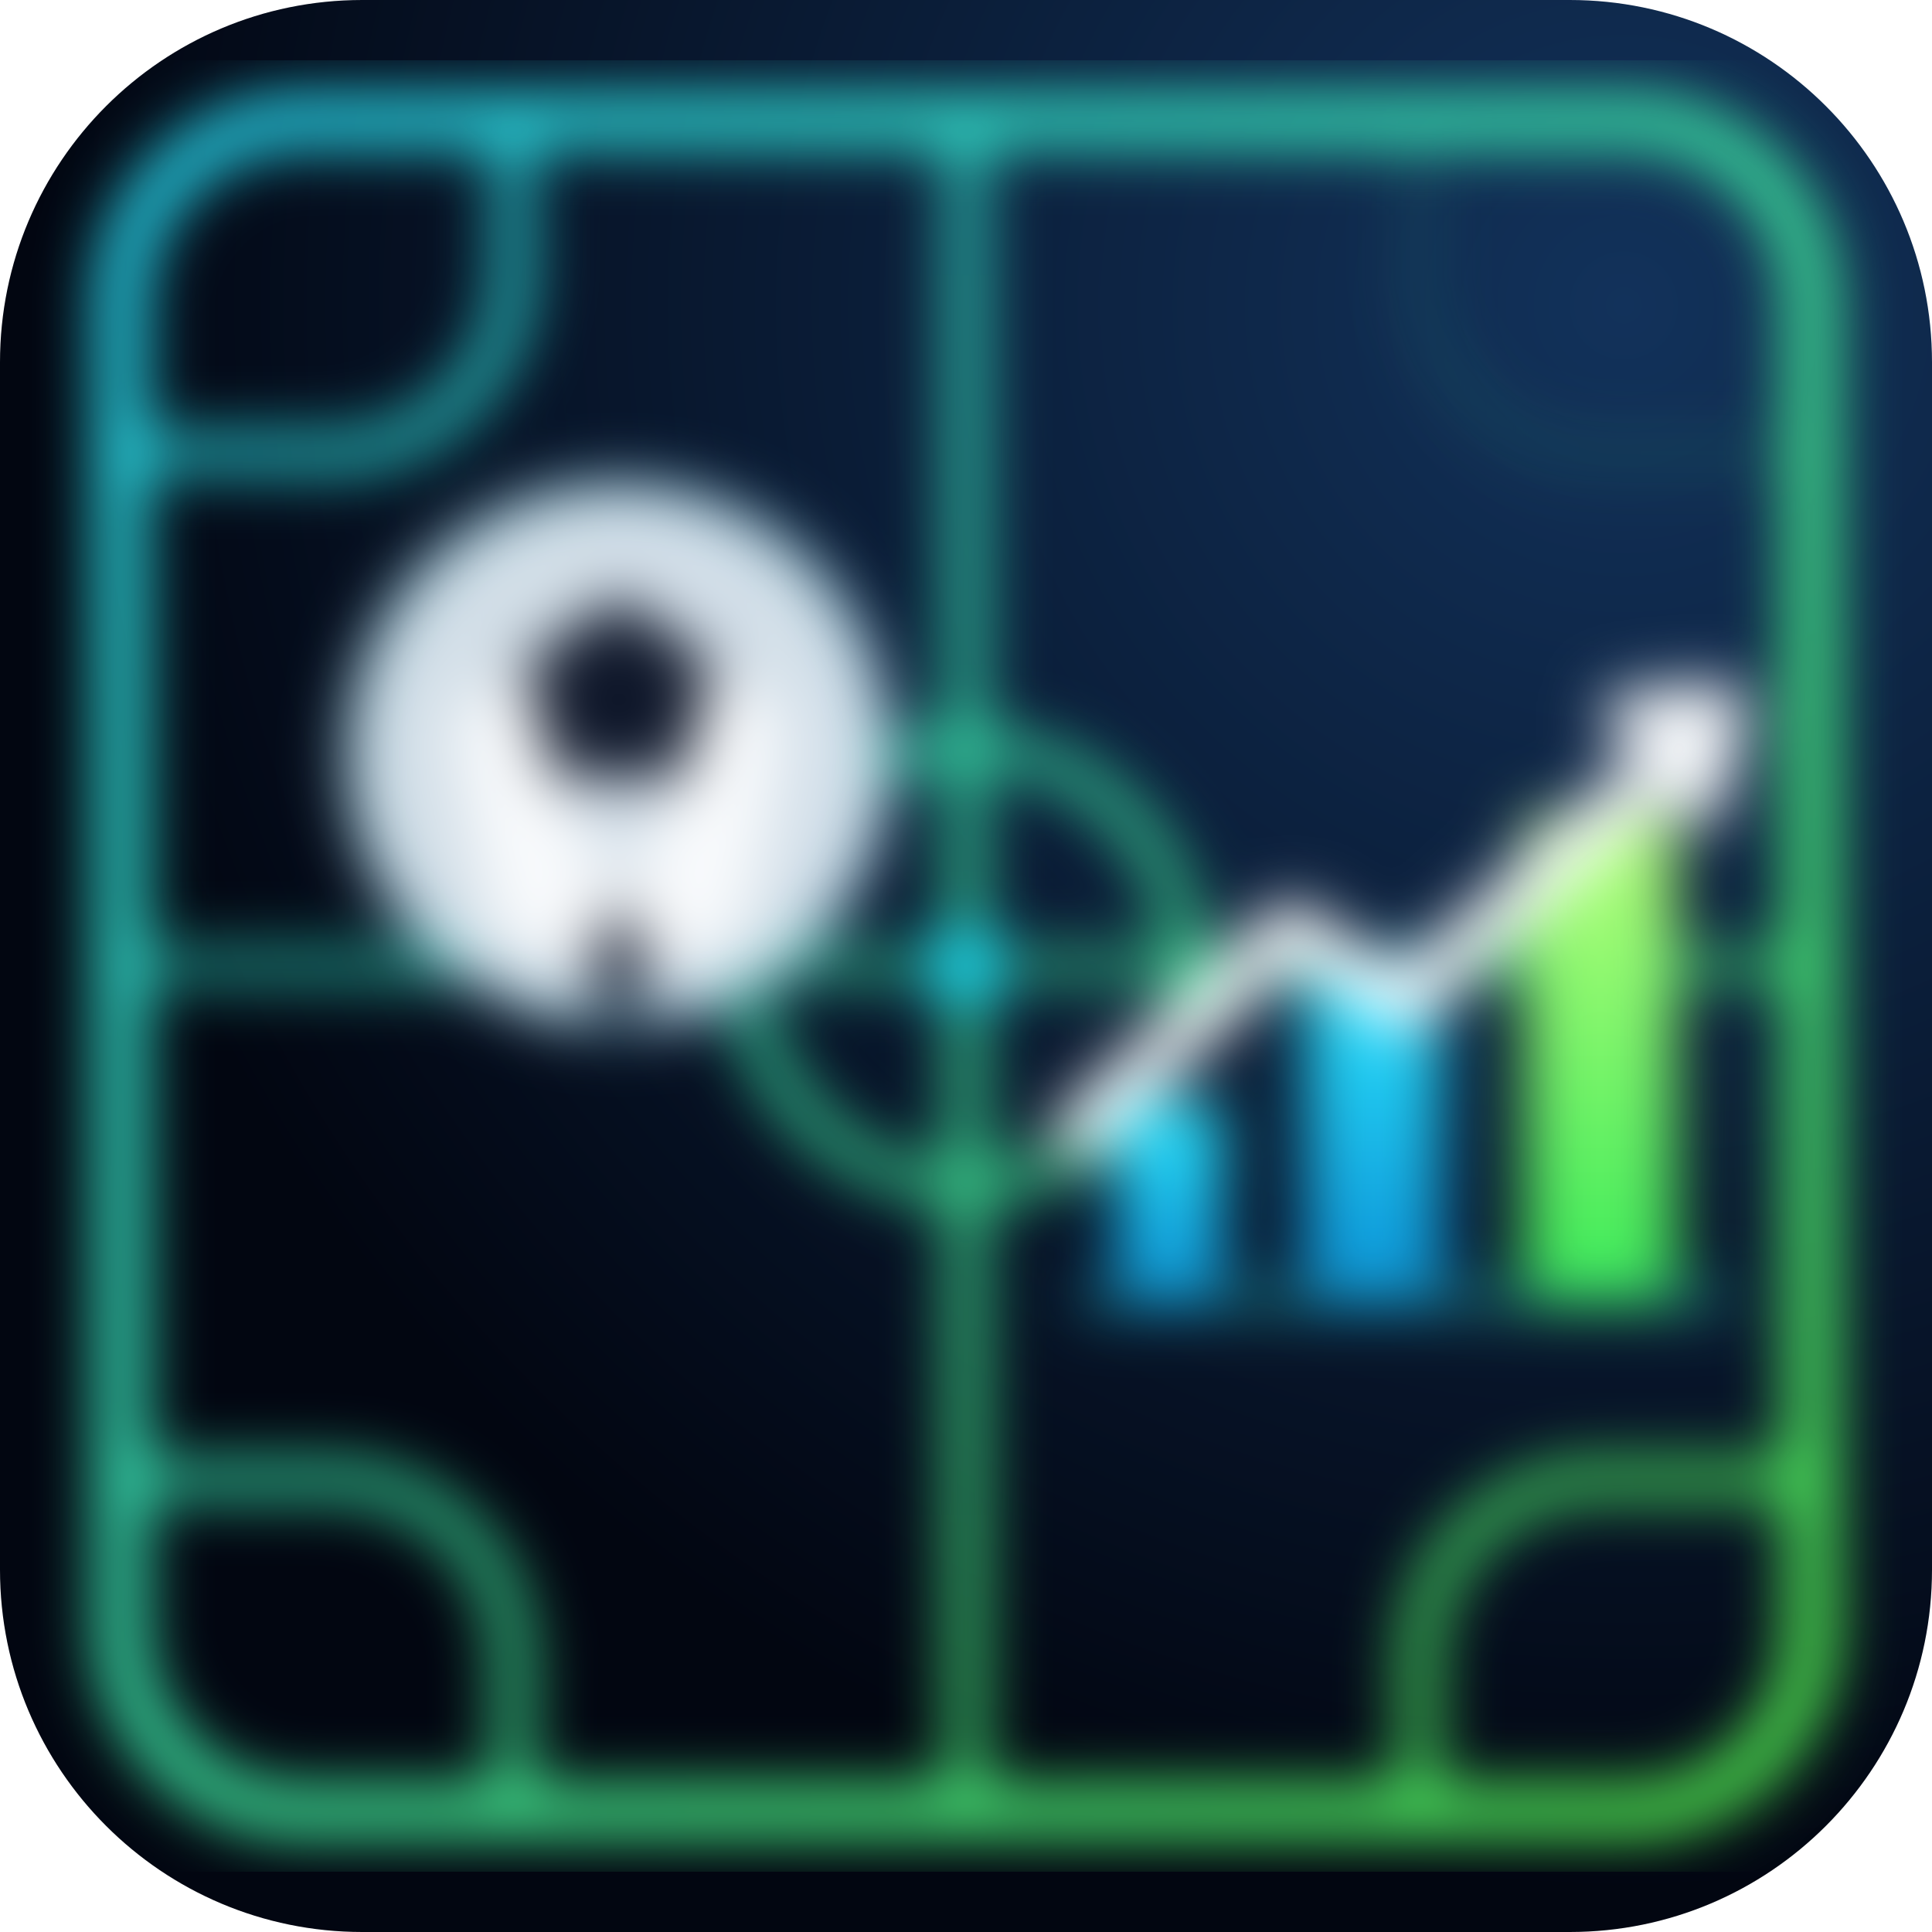
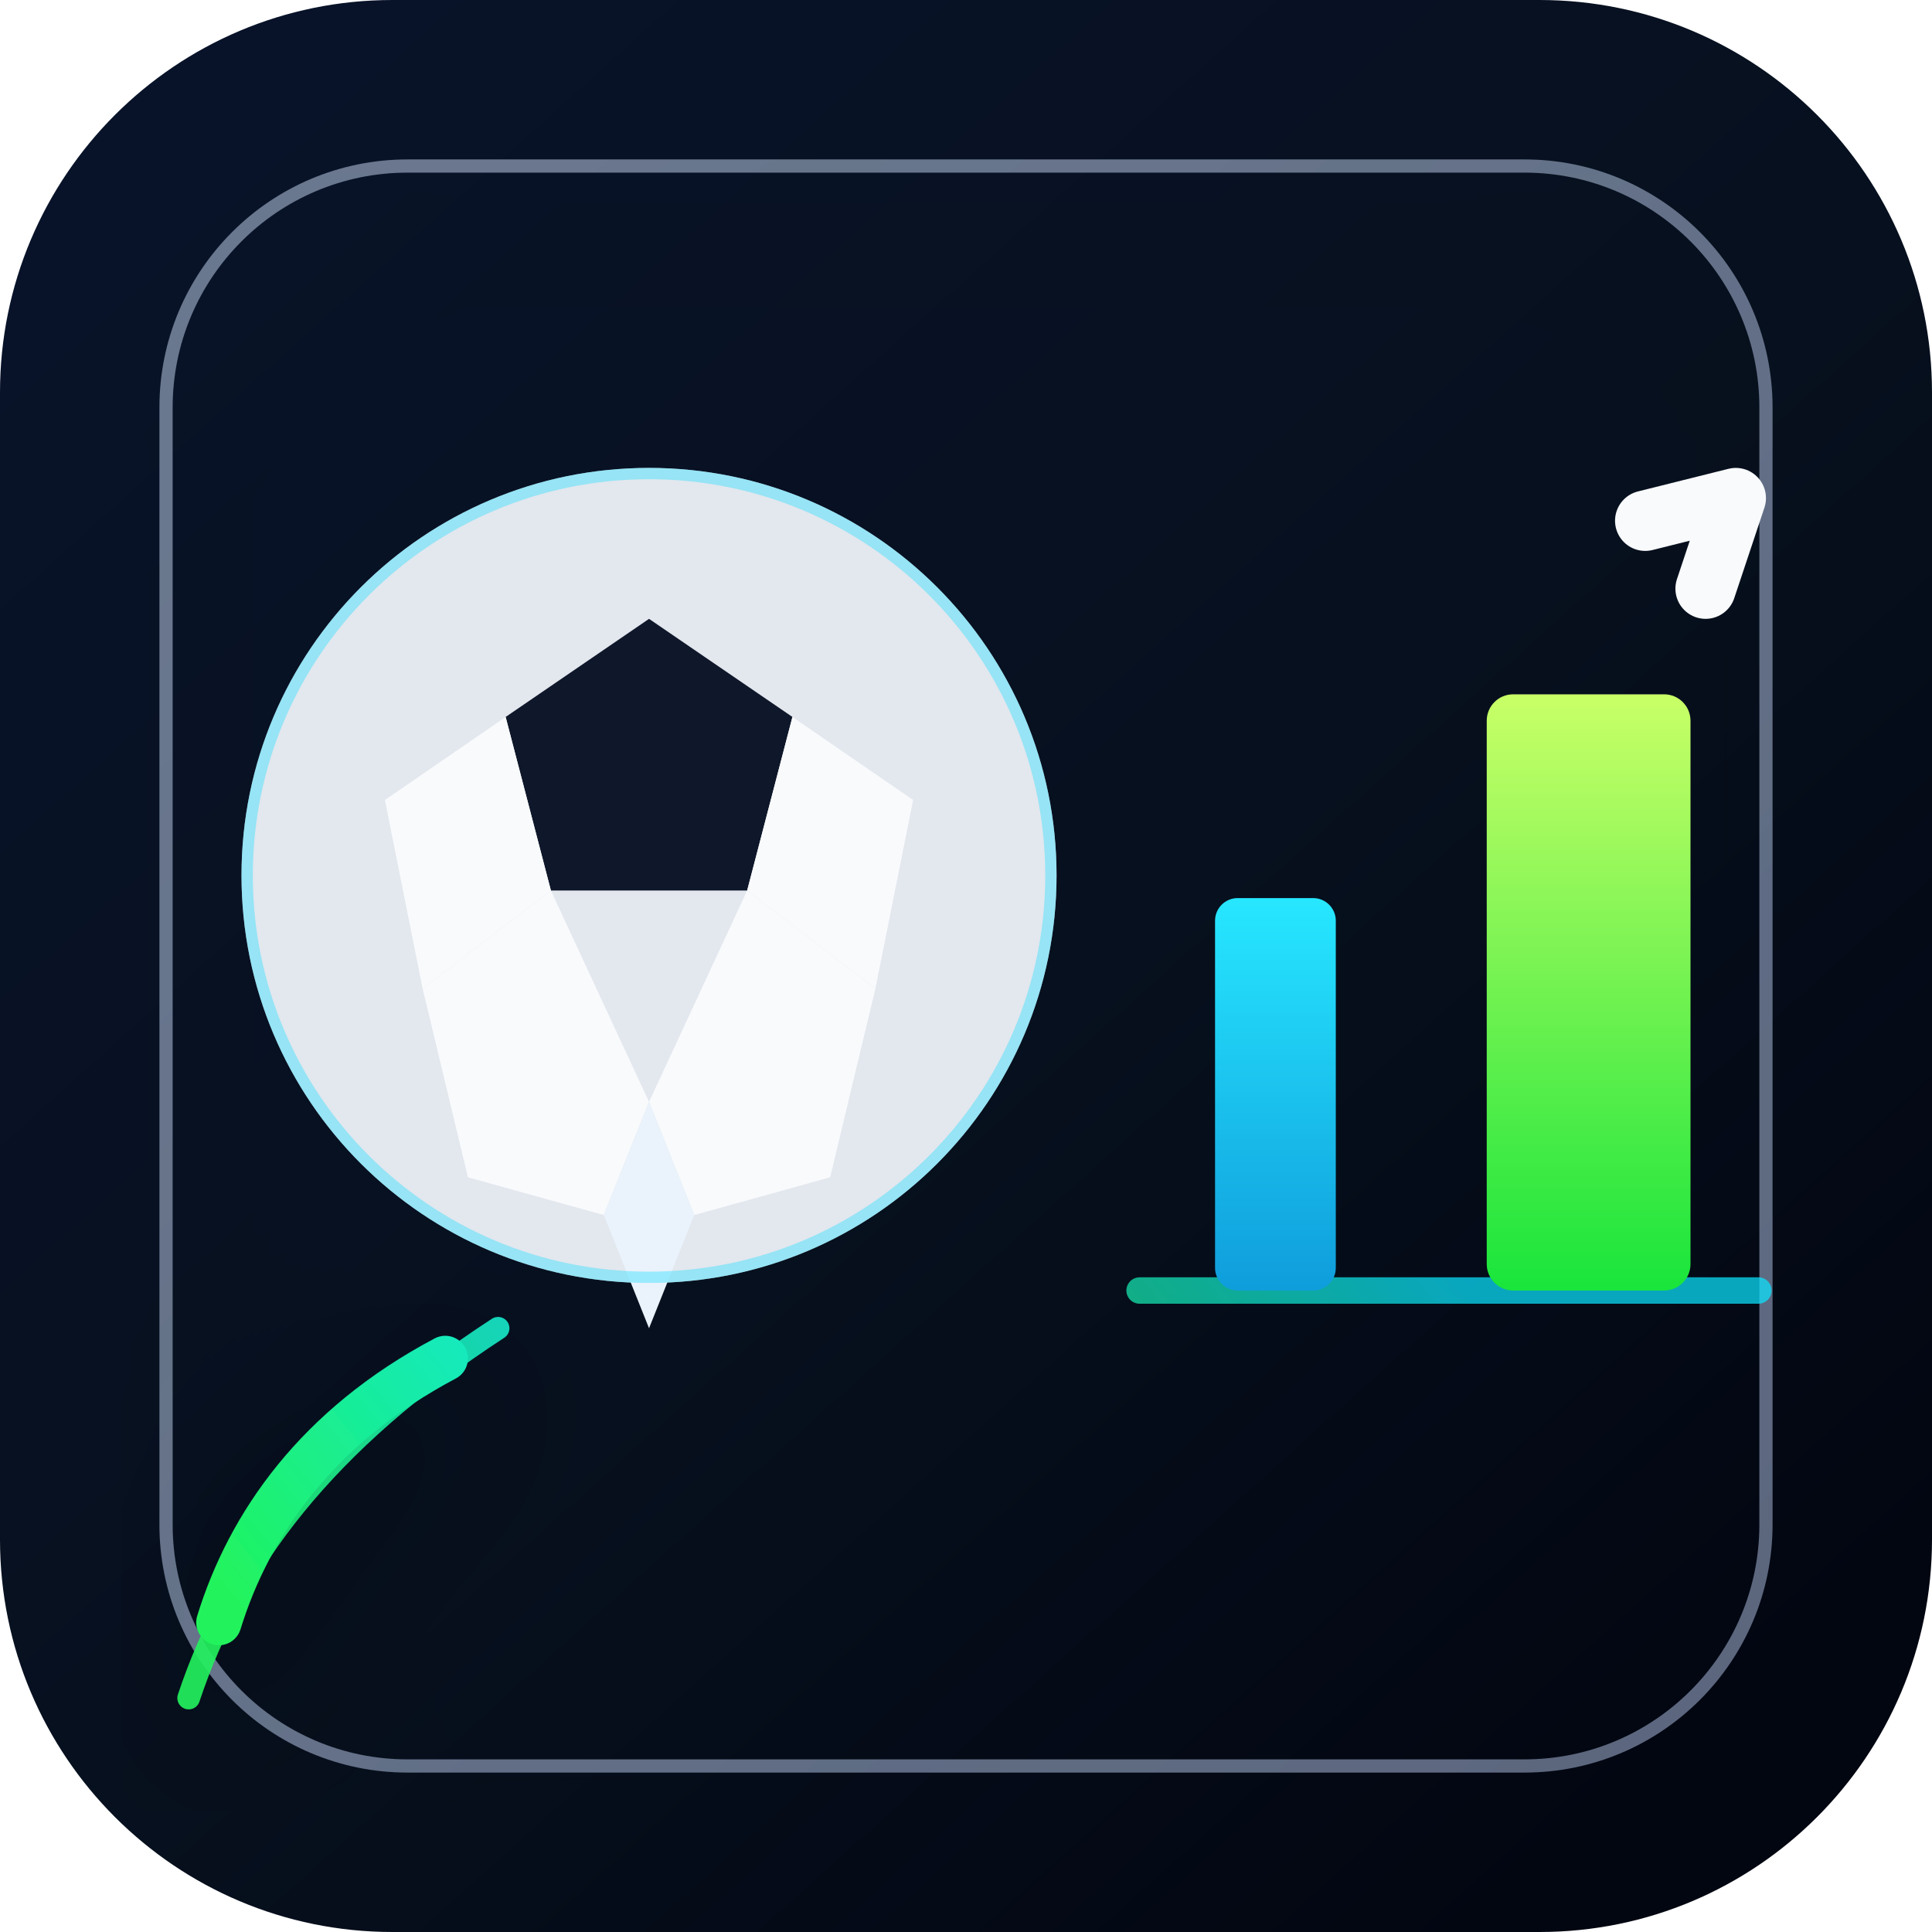
<svg xmlns="http://www.w3.org/2000/svg" width="512" height="512" viewBox="0 0 512 512" fill="none">
  <defs>
-     <linearGradient id="fieldStroke" x1="48" y1="56" x2="464" y2="456" gradientUnits="userSpaceOnUse">
-       <stop stop-color="#2BE8FF" />
-       <stop offset="1" stop-color="#57FF58" />
+     <linearGradient id="bg" x1="56" y1="40" x2="442" y2="470" gradientUnits="userSpaceOnUse">
+       <stop stop-color="#081329" />
+       <stop offset="0.55" stop-color="#07101E" />
+       <stop offset="1" stop-color="#020611" />
    </linearGradient>
-     <linearGradient id="barA" x1="0" y1="0" x2="0" y2="1">
-       <stop stop-color="#2BE8FF" />
-       <stop offset="1" stop-color="#0B91D6" />
+     <linearGradient id="frame" x1="52" y1="58" x2="448" y2="454" gradientUnits="userSpaceOnUse">
+       <stop stop-color="#91A0B8" />
+       <stop offset="1" stop-color="#7E8CA8" />
    </linearGradient>
-     <linearGradient id="barB" x1="0" y1="0" x2="0" y2="1">
-       <stop stop-color="#3AF2FF" />
-       <stop offset="1" stop-color="#14B8A6" />
+     <linearGradient id="accent" x1="72" y1="436" x2="190" y2="342" gradientUnits="userSpaceOnUse">
+       <stop stop-color="#21F35D" />
+       <stop offset="1" stop-color="#0BE3FF" />
    </linearGradient>
-     <linearGradient id="barC" x1="0" y1="0" x2="0" y2="1">
-       <stop stop-color="#B7FF7A" />
-       <stop offset="1" stop-color="#3BEA59" />
+     <linearGradient id="bar1" x1="0" y1="0" x2="0" y2="1">
+       <stop stop-color="#27E7FF" />
+       <stop offset="1" stop-color="#0F9DDC" />
    </linearGradient>
-     <radialGradient id="bgGlow" cx="0" cy="0" r="1" gradientUnits="userSpaceOnUse" gradientTransform="translate(430 84) rotate(131.634) scale(416.798)">
-       <stop stop-color="#12325B" />
-       <stop offset="1" stop-color="#020611" />
-     </radialGradient>
-     <filter id="softGlow" x="8" y="16" width="496" height="480" filterUnits="userSpaceOnUse" color-interpolation-filters="sRGB">
-       <feFlood flood-opacity="0" result="BackgroundImageFix" />
-       <feBlend mode="normal" in="SourceGraphic" in2="BackgroundImageFix" result="shape" />
-       <feGaussianBlur stdDeviation="8" result="effect1_foregroundBlur" />
+     <linearGradient id="bar2" x1="0" y1="0" x2="0" y2="1">
+       <stop stop-color="#C9FF67" />
+       <stop offset="1" stop-color="#19E53B" />
+     </linearGradient>
+     <filter id="greenGlow" x="262" y="22" width="210" height="238" filterUnits="userSpaceOnUse" color-interpolation-filters="sRGB">
+       <feGaussianBlur stdDeviation="16" result="blur" />
+       <feMerge>
+         <feMergeNode in="blur" />
+         <feMergeNode in="SourceGraphic" />
+       </feMerge>
+     </filter>
+     <filter id="softShadow" x="32" y="32" width="448" height="448" filterUnits="userSpaceOnUse" color-interpolation-filters="sRGB">
+       <feDropShadow dx="0" dy="14" stdDeviation="24" flood-color="#020617" flood-opacity="0.55" />
    </filter>
  </defs>
-   <rect width="512" height="512" rx="96" fill="url(#bgGlow)" />
-   <g filter="url(#softGlow)">
-     <rect x="32" y="32" width="448" height="448" rx="48" stroke="url(#fieldStroke)" stroke-width="12" />
-     <path d="M32 120H88C114.51 120 136 98.51 136 72V32" stroke="url(#fieldStroke)" stroke-width="8" />
-     <path d="M32 392H88C114.51 392 136 413.49 136 440V480" stroke="url(#fieldStroke)" stroke-width="8" />
-     <path d="M480 120H424C397.49 120 376 98.51 376 72V32" stroke="url(#fieldStroke)" stroke-width="8" opacity=".12" />
-     <path d="M480 392H424C397.49 392 376 413.49 376 440V480" stroke="url(#fieldStroke)" stroke-width="8" />
-     <path d="M256 32V480" stroke="url(#fieldStroke)" stroke-width="8" />
-     <path d="M32 256H480" stroke="url(#fieldStroke)" stroke-width="8" opacity=".72" />
-     <circle cx="256" cy="256" r="58" stroke="url(#fieldStroke)" stroke-width="8" opacity=".92" />
-     <circle cx="256" cy="256" r="10" fill="#1BE7FF" />
-     <g transform="translate(92 128)">
-       <circle cx="72" cy="72" r="72" fill="#EAF6FF" />
-       <circle cx="72" cy="72" r="72" fill="url(#bgGlow)" opacity=".1" />
-       <path d="M72 30L97 48L89 78H55L47 48L72 30Z" fill="#0F172A" />
-       <path d="M47 48L27 62L33 96L55 78L47 48Z" fill="#F8FAFC" />
-       <path d="M97 48L117 62L111 96L89 78L97 48Z" fill="#F8FAFC" />
-       <path d="M55 78L33 96L40 122L64 128L72 110L55 78Z" fill="#F8FAFC" />
-       <path d="M89 78L111 96L104 122L80 128L72 110L89 78Z" fill="#F8FAFC" />
-       <path d="M64 128L72 110L80 128L72 150L64 128Z" fill="#0F172A" />
-       <circle cx="72" cy="72" r="71" stroke="#1FCFFF" stroke-width="2.5" opacity=".5" />
-     </g>
-     <g transform="translate(286 188)">
-       <path d="M0 156H172" stroke="url(#fieldStroke)" stroke-width="6" opacity=".55" />
-       <rect x="10" y="104" width="28" height="52" rx="4" fill="url(#barA)" />
-       <rect x="60" y="64" width="36" height="92" rx="4" fill="url(#barA)" />
-       <rect x="118" y="28" width="40" height="128" rx="4" fill="url(#barC)" />
-       <path d="M0 112L56 58L86 78L170 0" stroke="#F8FAFC" stroke-width="14" stroke-linecap="round" stroke-linejoin="round" />
-       <path d="M146 2L170 0L164 24" stroke="#F8FAFC" stroke-width="14" stroke-linecap="round" stroke-linejoin="round" />
-     </g>
+   <rect width="512" height="512" rx="104" fill="url(#bg)" />
+   <g filter="url(#softShadow)">
+     <rect x="44" y="44" width="424" height="424" rx="64" stroke="url(#frame)" stroke-opacity="0.72" stroke-width="3.5" />
+     <path d="M58 430C66 404 84 378 118 360" stroke="url(#accent)" stroke-width="12" stroke-linecap="round" />
+     <path d="M50 450C62 414 86 382 132 352" stroke="url(#accent)" stroke-width="6" stroke-linecap="round" opacity="0.9" />
+   </g>
+   <g transform="translate(48 108)">
+     <circle cx="124" cy="124" r="108" fill="#F5FAFF" />
+     <circle cx="124" cy="124" r="108" fill="url(#bg)" opacity="0.08" />
+     <path d="M124 56L162 82L150 128H98L86 82L124 56Z" fill="#0F172A" />
+     <path d="M86 82L54 104L64 154L98 128L86 82Z" fill="#F8FAFC" />
+     <path d="M162 82L194 104L184 154L150 128L162 82Z" fill="#F8FAFC" />
+     <path d="M98 128L64 154L76 204L112 214L124 184L98 128Z" fill="#F8FAFC" />
+     <path d="M150 128L184 154L172 204L136 214L124 184L150 128Z" fill="#F8FAFC" />
+     <path d="M112 214L124 184L136 214L124 244L112 214Z" fill="#EAF2FB" />
+     <circle cx="124" cy="124" r="106.5" stroke="#2BDFFF" stroke-opacity="0.42" stroke-width="3" />
+   </g>
+   <g transform="translate(296 120)">
+     <path d="M6 222H170" stroke="url(#accent)" stroke-width="7" stroke-linecap="round" opacity="0.72" />
+     <rect x="26" y="118" width="32" height="104" rx="6" fill="url(#bar1)" />
+     <rect x="98" y="64" width="54" height="158" rx="7" fill="url(#bar2)" />
+     <path d="M6 112L66 66L94 84L164 12" stroke="#EFFFFF" stroke-width="16" stroke-linecap="round" stroke-linejoin="round" filter="url(#greenGlow)" />
+     <path d="M140 18L164 12L156 36" stroke="#F8FAFC" stroke-width="16" stroke-linecap="round" stroke-linejoin="round" />
  </g>
</svg>
